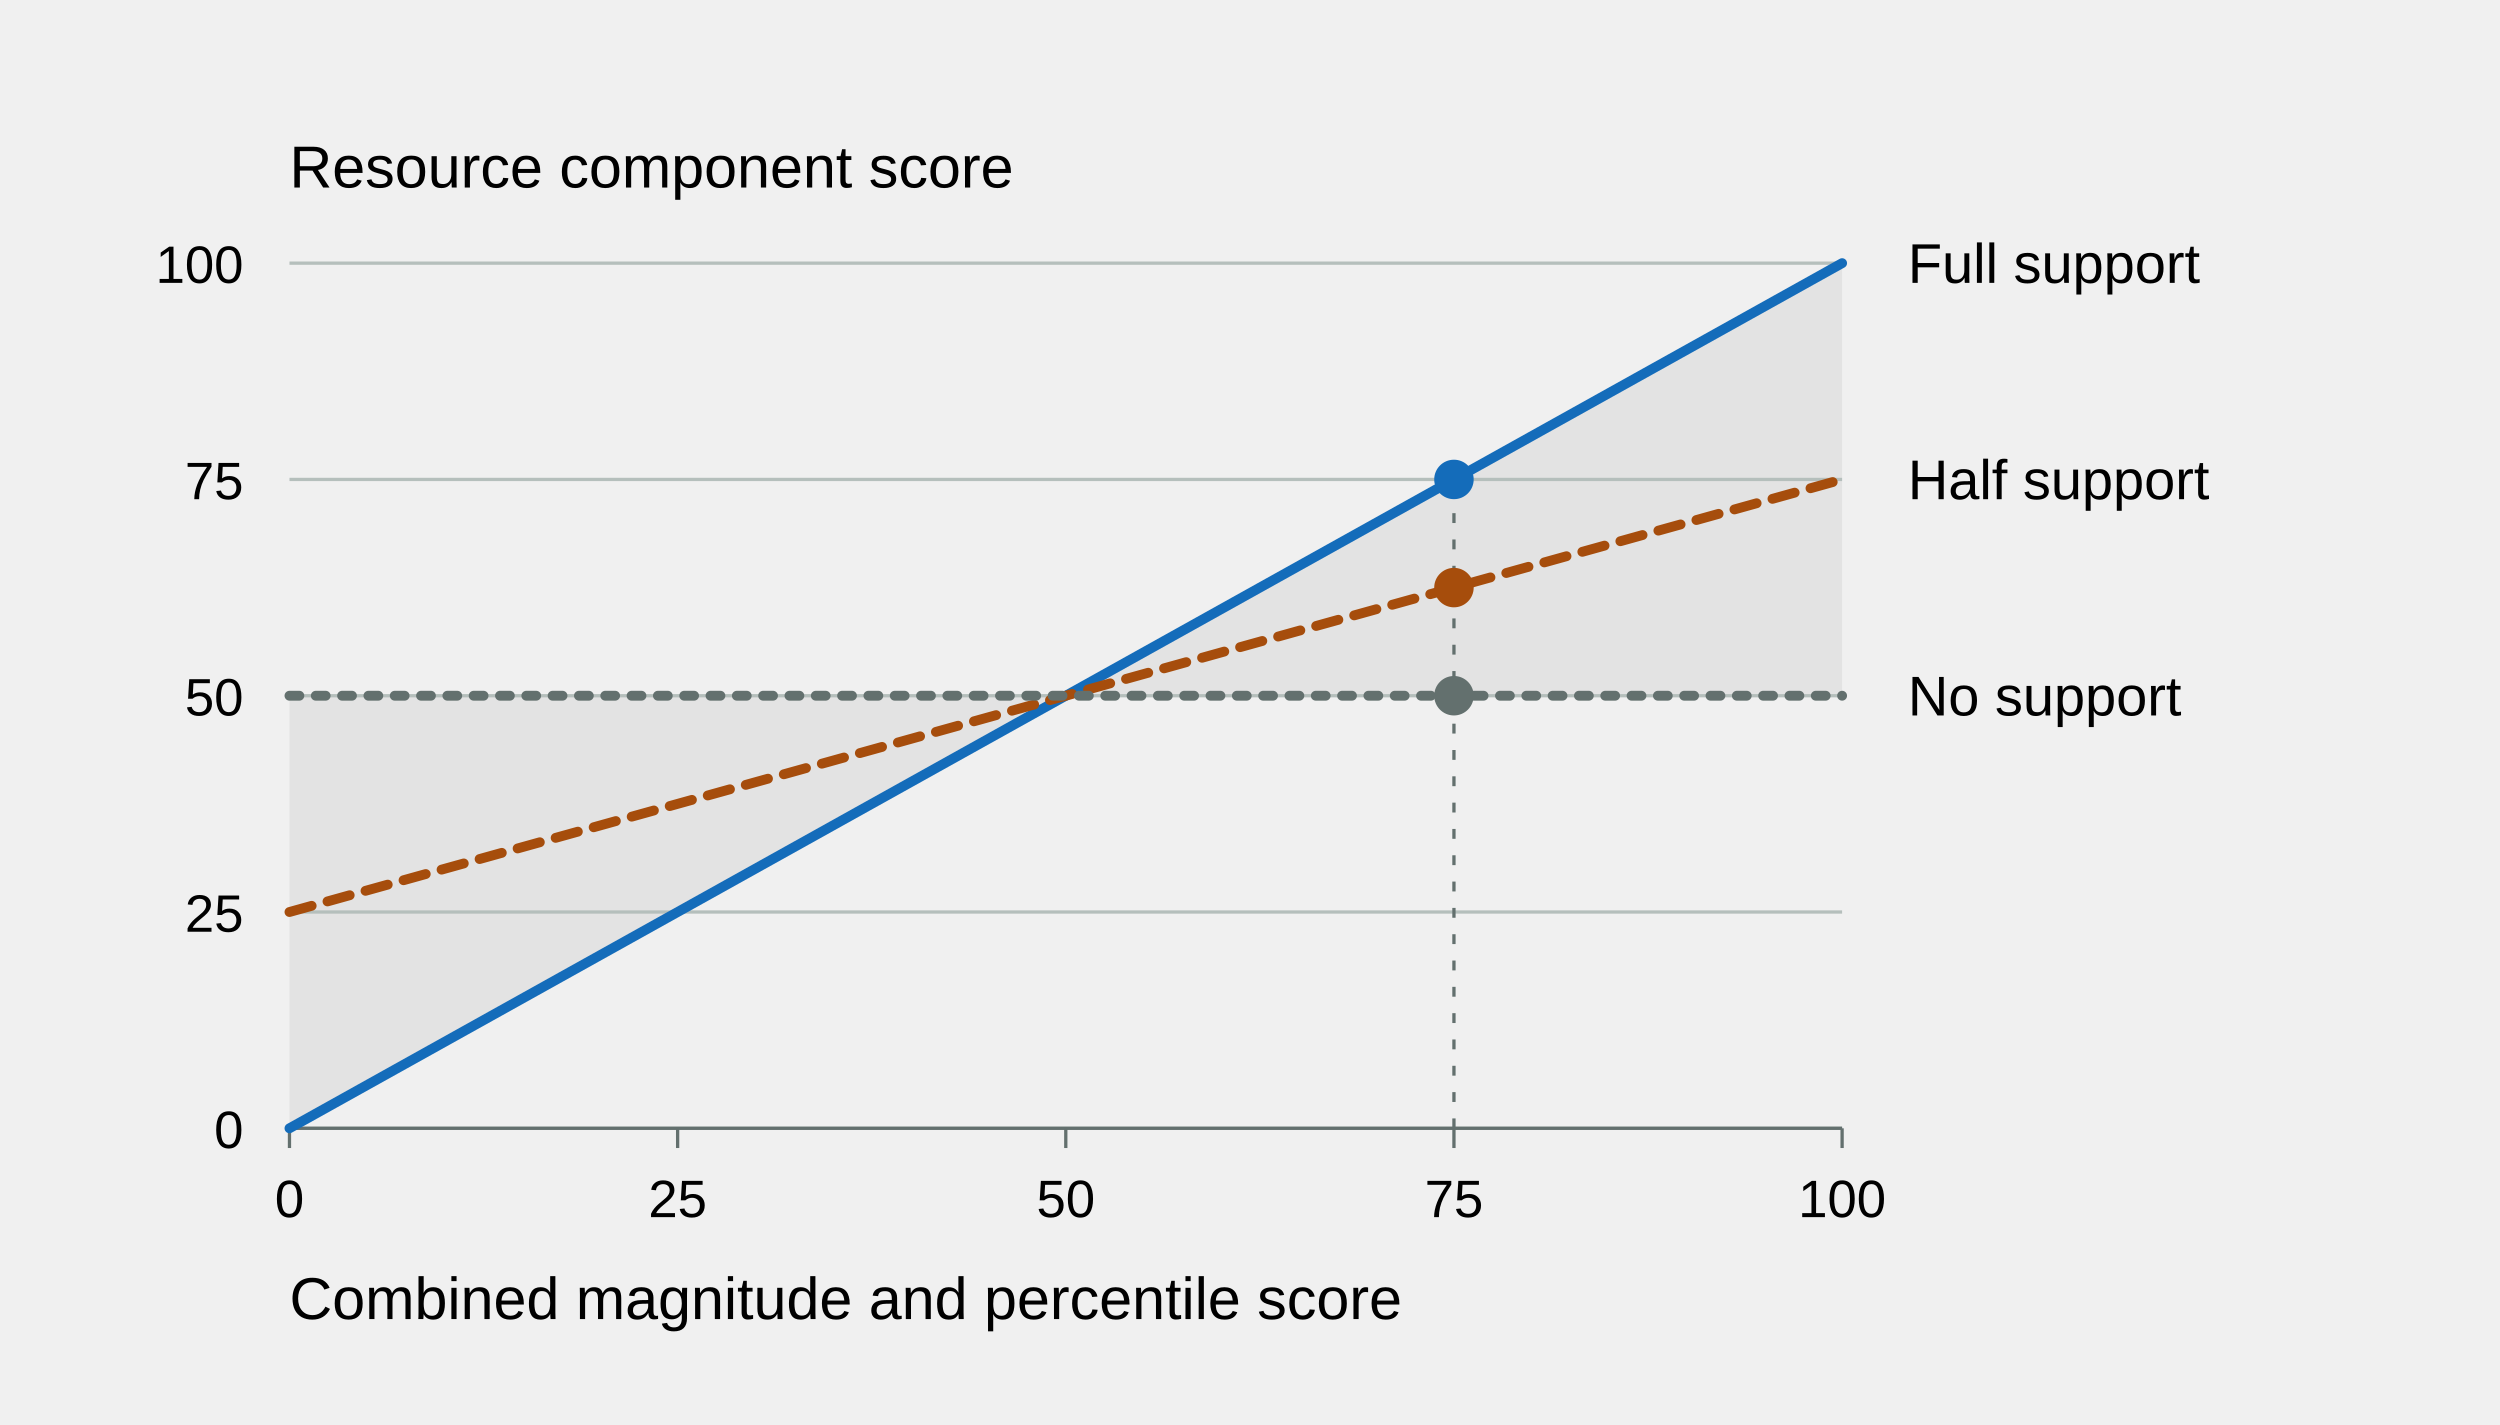
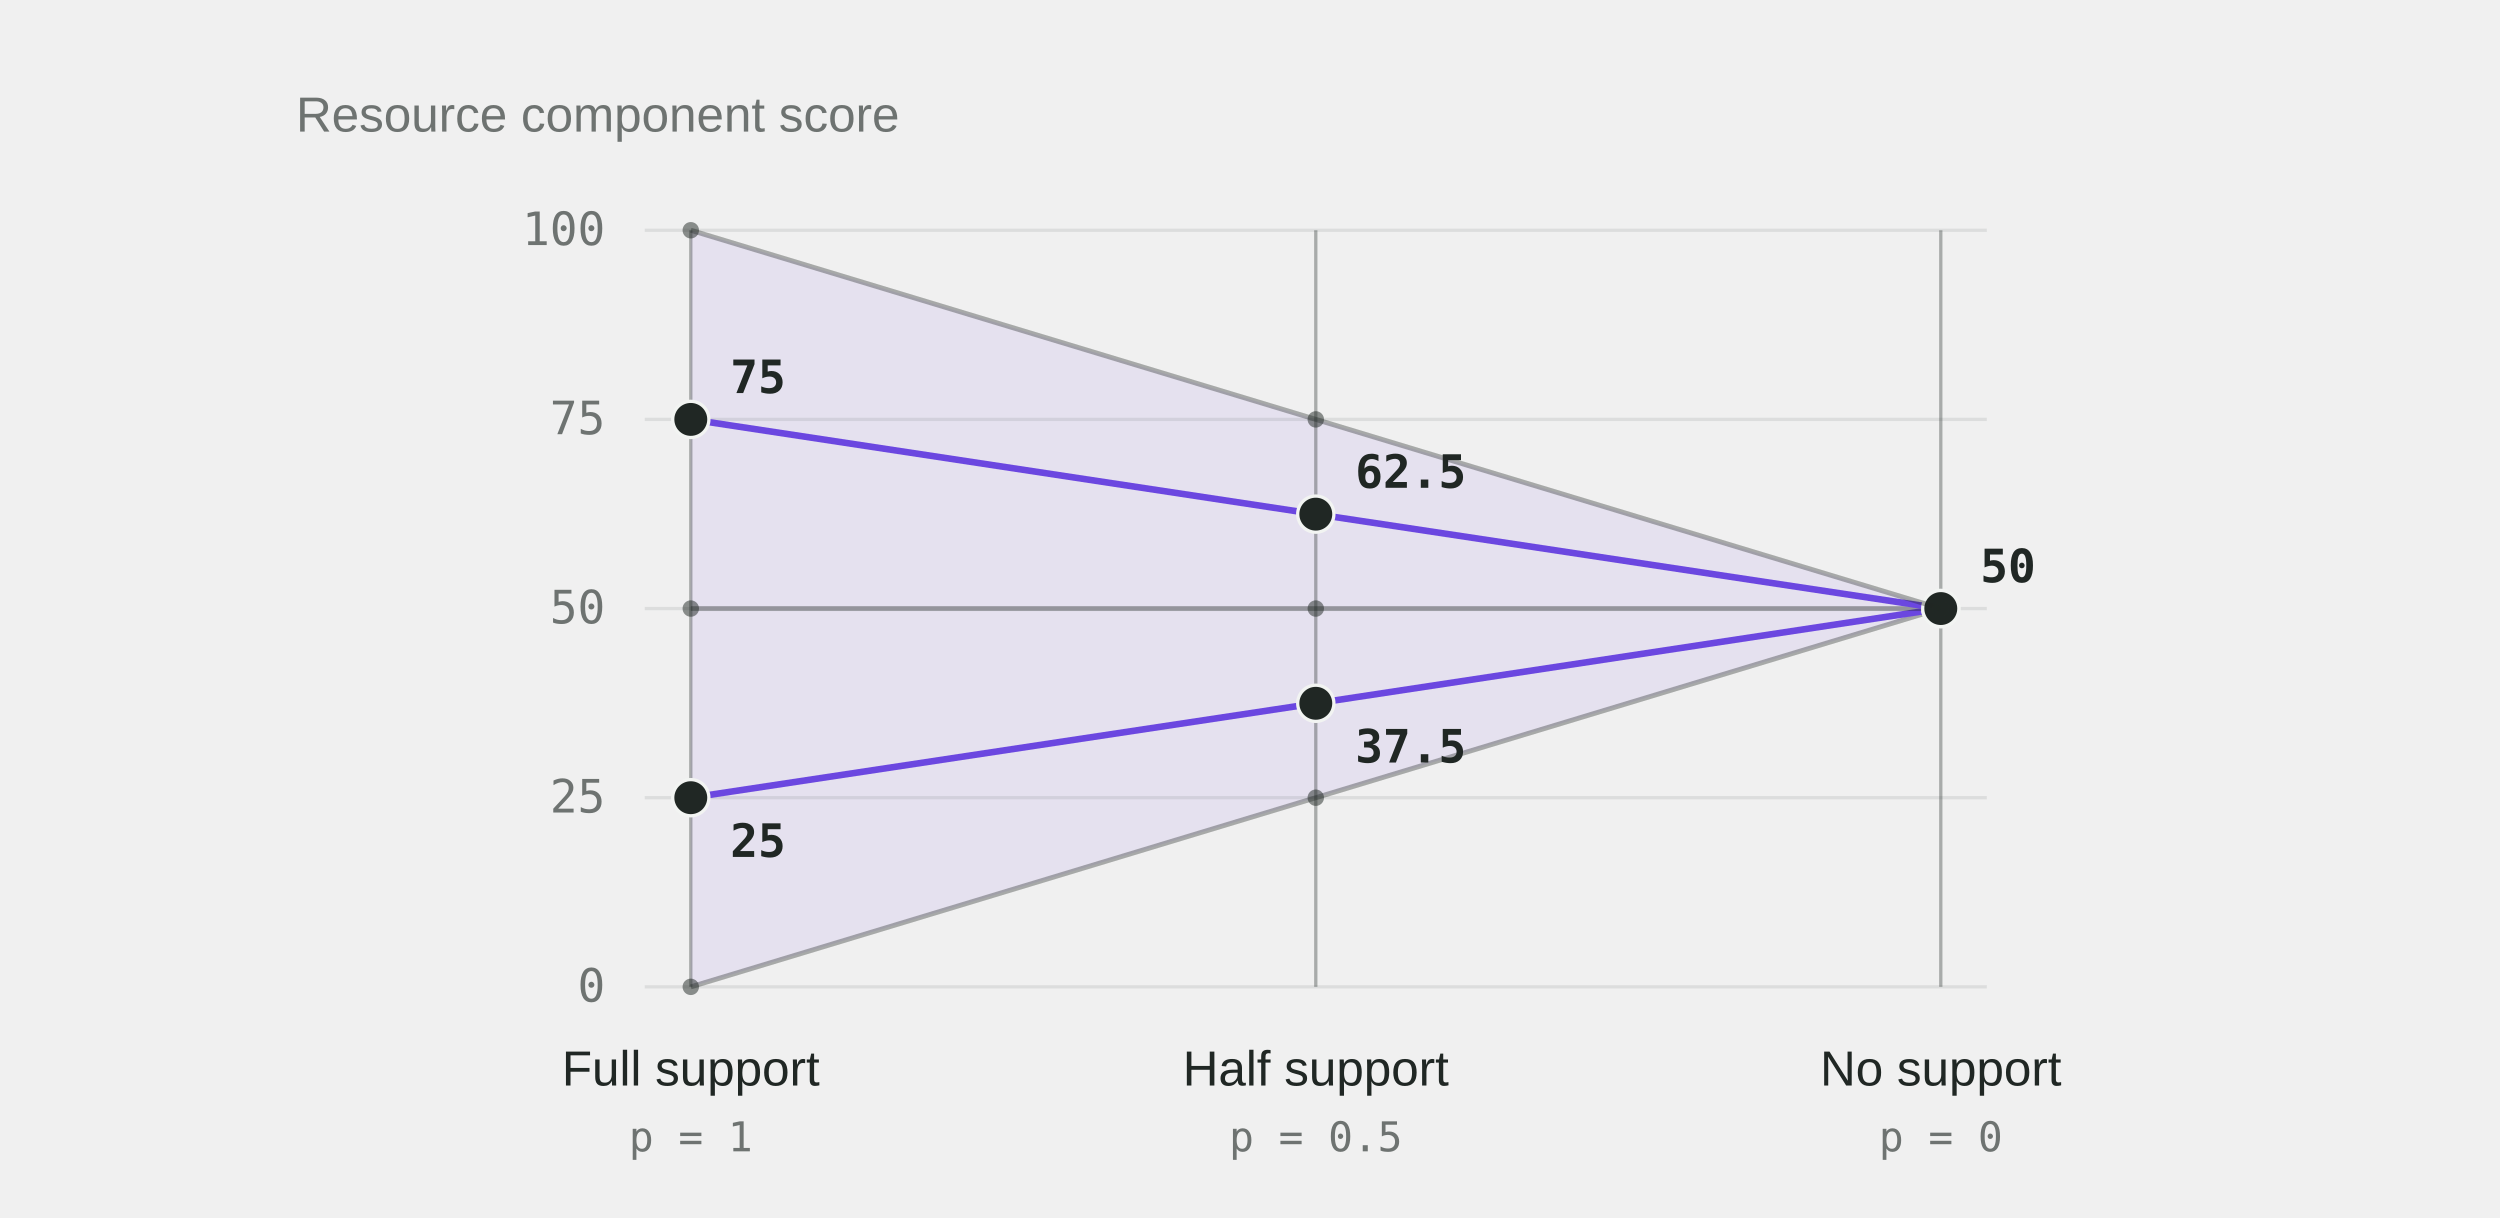
- <svg xmlns="http://www.w3.org/2000/svg" viewBox="0 0 760 433" role="img" aria-labelledby="title desc">
+ <svg xmlns="http://www.w3.org/2000/svg" viewBox="0 0 760 370" role="img" aria-labelledby="title desc">
  <style>
- text { font-family:"Avenir Next","Segoe UI",Arial,sans-serif; }
- @media (prefers-color-scheme:dark) {
- text { fill:#ffffff; }
- [fill="#63706e"] { fill:#a6b2ae; } [stroke="#63706e"] { stroke:#a6b2ae; }
- [fill="#b5bfbc"] { fill:#3c4846; } [stroke="#b5bfbc"] { stroke:#3c4846; }
- [fill="#146cba"] { fill:#85bfff; } [stroke="#146cba"] { stroke:#85bfff; }
- [fill="#a64d0c"] { fill:#ffbc7d; } [stroke="#a64d0c"] { stroke:#ffbc7d; }
+ text{font-family:"Avenir Next","Segoe UI",Arial,sans-serif;font-size:15px;fill:#202724}
+ .num{font-family:"SFMono-Regular","SF Mono",Menlo,Consolas,monospace;font-size:14px}
+ .small{font-size:12.5px}.big{font-size:18px}.strong{font-weight:600}
+ .muted{fill-opacity:.62}.faint{opacity:.4}.half{opacity:.5}
+ .grid{fill:none;stroke:#202724;stroke-opacity:.09}
+ .guide{fill:none;stroke:#202724;stroke-opacity:.22}
+ .axis{fill:none;stroke:#202724;stroke-opacity:.34}
+ .ink{fill:#202724}.ink-line{fill:none;stroke:#202724}.ink-wash{fill:#202724;fill-opacity:.08}
+ .ring{stroke:#f2f4f2;stroke-width:2;paint-order:stroke}.gap{stroke:#f2f4f2;stroke-width:2}
+ .violet{fill:#6b47e0}.violet-line{fill:none;stroke:#6b47e0}.violet-wash{fill:#6b47e0;fill-opacity:.14}
+ .rose{fill:#c93f78}.rose-line{fill:none;stroke:#c93f78}.rose-wash{fill:#c93f78;fill-opacity:.14}
+ .amber{fill:#a8740c}.amber-line{fill:none;stroke:#a8740c}.amber-wash{fill:#a8740c;fill-opacity:.16}
+ .h0{stop-color:#3557e6}.h1{stop-color:#6b47e0}.h2{stop-color:#d9467f}
+ .land0{stop-color:#6b47e0;stop-opacity:.12}.land1{stop-color:#6b47e0;stop-opacity:.01}
+ .halo{opacity:0}
+ @media (prefers-color-scheme:dark){
+ text{fill:#f2f3ed}.muted{fill-opacity:.58}
+ .grid{stroke:#f2f3ed;stroke-opacity:.08}.guide{stroke:#f2f3ed;stroke-opacity:.2}.axis{stroke:#f2f3ed;stroke-opacity:.3}
+ .ink{fill:#f2f3ed}.ink-line{stroke:#f2f3ed}.ink-wash{fill:#f2f3ed;fill-opacity:.1}
+ .ring{stroke:#0b1016}.gap{stroke:#0b1016}
+ .violet{fill:#8f6bff}.violet-line{stroke:#8f6bff}.violet-wash{fill:#8f6bff;fill-opacity:.22}
+ .rose{fill:#e06296}.rose-line{stroke:#e06296}.rose-wash{fill:#e06296;fill-opacity:.2}
+ .amber{fill:#b98b24}.amber-line{stroke:#b98b24}.amber-wash{fill:#b98b24;fill-opacity:.22}
+ .h0{stop-color:#4a72ff}.h1{stop-color:#8f6bff}.h2{stop-color:#ff92bd}
+ .land0{stop-color:#6f8cff;stop-opacity:.16}.land1{stop-color:#6f8cff;stop-opacity:.02}
+ .halo{opacity:.55}
}
</style>
-   <path d="M88 343 L560 80 L560 211.5 L88 211.5 Z" fill="#808080" fill-opacity="0.12" stroke="none" stroke-width="3" stroke-linejoin="round" stroke-linecap="round" opacity="1" />
-   <line x1="88" y1="343" x2="560" y2="343" stroke="#b5bfbc" stroke-width="1" />
-   <text x="74" y="349" font-size="16" fill="#000000" text-anchor="end" font-weight="400">0</text>
-   <line x1="88" y1="277.25" x2="560" y2="277.25" stroke="#b5bfbc" stroke-width="1" />
-   <text x="74" y="283.25" font-size="16" fill="#000000" text-anchor="end" font-weight="400">25</text>
-   <line x1="88" y1="211.5" x2="560" y2="211.5" stroke="#b5bfbc" stroke-width="1" />
-   <text x="74" y="217.5" font-size="16" fill="#000000" text-anchor="end" font-weight="400">50</text>
-   <line x1="88" y1="145.75" x2="560" y2="145.75" stroke="#b5bfbc" stroke-width="1" />
-   <text x="74" y="151.75" font-size="16" fill="#000000" text-anchor="end" font-weight="400">75</text>
-   <line x1="88" y1="80" x2="560" y2="80" stroke="#b5bfbc" stroke-width="1" />
-   <text x="74" y="86" font-size="16" fill="#000000" text-anchor="end" font-weight="400">100</text>
-   <line x1="88" y1="343" x2="88" y2="349" stroke="#63706e" stroke-width="1" />
-   <text x="88" y="370" font-size="16" fill="#000000" text-anchor="middle" font-weight="400">0</text>
-   <line x1="206" y1="343" x2="206" y2="349" stroke="#63706e" stroke-width="1" />
-   <text x="206" y="370" font-size="16" fill="#000000" text-anchor="middle" font-weight="400">25</text>
-   <line x1="324" y1="343" x2="324" y2="349" stroke="#63706e" stroke-width="1" />
-   <text x="324" y="370" font-size="16" fill="#000000" text-anchor="middle" font-weight="400">50</text>
-   <line x1="442" y1="343" x2="442" y2="349" stroke="#63706e" stroke-width="1" />
-   <text x="442" y="370" font-size="16" fill="#000000" text-anchor="middle" font-weight="400">75</text>
-   <line x1="560" y1="343" x2="560" y2="349" stroke="#63706e" stroke-width="1" />
-   <text x="560" y="370" font-size="16" fill="#000000" text-anchor="middle" font-weight="400">100</text>
-   <line x1="88" y1="343" x2="560" y2="343" stroke="#63706e" stroke-width="1" />
-   <text x="88" y="57" font-size="18" fill="#000000" text-anchor="start" font-weight="400">Resource component score</text>
-   <path d="M88 343 L560 80" fill="none" stroke="#146cba" stroke-width="3" stroke-linejoin="round" stroke-linecap="round" opacity="1" />
-   <text x="580" y="86" font-size="17" fill="#000000" text-anchor="start" font-weight="400">Full support</text>
-   <path d="M88 277.25 L560 145.75" fill="none" stroke="#a64d0c" stroke-width="3" stroke-linejoin="round" stroke-linecap="round" opacity="1" stroke-dasharray="7 5" />
-   <text x="580" y="151.75" font-size="17" fill="#000000" text-anchor="start" font-weight="400">Half support</text>
-   <path d="M88 211.5 L560 211.5" fill="none" stroke="#63706e" stroke-width="3" stroke-linejoin="round" stroke-linecap="round" opacity="1" stroke-dasharray="3 5" />
-   <text x="580" y="217.5" font-size="17" fill="#000000" text-anchor="start" font-weight="400">No support</text>
-   <line x1="442" y1="343" x2="442" y2="145.75" stroke="#63706e" stroke-width="1" stroke-dasharray="3 5" />
-   <circle cx="442" cy="145.75" r="5" fill="#146cba" stroke="#146cba" stroke-width="2" opacity="1" />
-   <circle cx="442" cy="178.63" r="5" fill="#a64d0c" stroke="#a64d0c" stroke-width="2" opacity="1" />
-   <circle cx="442" cy="211.5" r="5" fill="#63706e" stroke="#63706e" stroke-width="2" opacity="1" />
-   <text x="88" y="401" font-size="18" fill="#000000" text-anchor="start" font-weight="400">Combined magnitude and percentile score</text>
+   <defs>
+     <filter id="glow" x="-1" y="-1" width="3" height="3">
+       <feGaussianBlur stdDeviation="3" />
+     </filter>
+     <marker id="tip-ink" viewBox="0 0 10 10" refX="8" refY="5" markerWidth="6" markerHeight="6" orient="auto-start-reverse">
+       <path class="ink" d="M0 0L10 5L0 10Z" />
+     </marker>
+     <marker id="tip-violet" viewBox="0 0 10 10" refX="8" refY="5" markerWidth="6" markerHeight="6" orient="auto-start-reverse">
+       <path class="violet" d="M0 0L10 5L0 10Z" />
+     </marker>
+     <marker id="tip-rose" viewBox="0 0 10 10" refX="8" refY="5" markerWidth="6" markerHeight="6" orient="auto-start-reverse">
+       <path class="rose" d="M0 0L10 5L0 10Z" />
+     </marker>
+     <marker id="tip-amber" viewBox="0 0 10 10" refX="8" refY="5" markerWidth="6" markerHeight="6" orient="auto-start-reverse">
+       <path class="amber" d="M0 0L10 5L0 10Z" />
+     </marker>
+   </defs>
+   <text class="muted" x="90" y="40">Resource component score</text>
+   <path class="violet-wash" d="M210 70L400 127.5L590 185L590 185L400 242.5L210 300Z" opacity=".6" />
+   <path class="grid" d="M196 300L604 300" />
+   <text class="num muted" x="184" y="304.5" text-anchor="end">0</text>
+   <path class="grid" d="M196 242.5L604 242.5" />
+   <text class="num muted" x="184" y="247" text-anchor="end">25</text>
+   <path class="grid" d="M196 185L604 185" />
+   <text class="num muted" x="184" y="189.5" text-anchor="end">50</text>
+   <path class="grid" d="M196 127.5L604 127.5" />
+   <text class="num muted" x="184" y="132" text-anchor="end">75</text>
+   <path class="grid" d="M196 70L604 70" />
+   <text class="num muted" x="184" y="74.5" text-anchor="end">100</text>
+   <path class="axis" d="M210 300L210 70" />
+   <path class="axis" d="M400 300L400 70" />
+   <path class="axis" d="M590 300L590 70" />
+   <path class="ink-line" d="M210 300L400 242.5L590 185" stroke-width="1.5" stroke-opacity=".35" />
+   <circle class="ink" cx="210" cy="300" r="2.5" opacity=".5" />
+   <circle class="ink" cx="400" cy="242.5" r="2.5" opacity=".5" />
+   <circle class="ink" cx="590" cy="185" r="2.5" opacity=".5" />
+   <path class="violet-line" d="M210 242.5L400 213.8L590 185" stroke-width="2" />
+   <g>
+     <circle class="ink halo" cx="210" cy="242.5" r="7" filter="url(#glow)" />
+     <circle class="ink ring" cx="210" cy="242.5" r="5" />
+   </g>
+   <g>
+     <circle class="ink halo" cx="400" cy="213.8" r="7" filter="url(#glow)" />
+     <circle class="ink ring" cx="400" cy="213.8" r="5" />
+   </g>
+   <g>
+     <circle class="ink halo" cx="590" cy="185" r="7" filter="url(#glow)" />
+     <circle class="ink ring" cx="590" cy="185" r="5" />
+   </g>
+   <text class="num strong" x="222" y="260.5">25</text>
+   <text class="num strong" x="412" y="231.8">37.5</text>
+   <path class="ink-line" d="M210 185L400 185L590 185" stroke-width="1.5" stroke-opacity=".35" />
+   <circle class="ink" cx="210" cy="185" r="2.5" opacity=".5" />
+   <circle class="ink" cx="400" cy="185" r="2.5" opacity=".5" />
+   <circle class="ink" cx="590" cy="185" r="2.5" opacity=".5" />
+   <path class="violet-line" d="M210 127.5L400 156.3L590 185" stroke-width="2" />
+   <g>
+     <circle class="ink halo" cx="210" cy="127.5" r="7" filter="url(#glow)" />
+     <circle class="ink ring" cx="210" cy="127.5" r="5" />
+   </g>
+   <g>
+     <circle class="ink halo" cx="400" cy="156.3" r="7" filter="url(#glow)" />
+     <circle class="ink ring" cx="400" cy="156.3" r="5" />
+   </g>
+   <g>
+     <circle class="ink halo" cx="590" cy="185" r="7" filter="url(#glow)" />
+     <circle class="ink ring" cx="590" cy="185" r="5" />
+   </g>
+   <text class="num strong" x="222" y="119.5">75</text>
+   <text class="num strong" x="412" y="148.3">62.5</text>
+   <text class="num strong" x="602" y="177">50</text>
+   <path class="ink-line" d="M210 70L400 127.5L590 185" stroke-width="1.5" stroke-opacity=".35" />
+   <circle class="ink" cx="210" cy="70" r="2.5" opacity=".5" />
+   <circle class="ink" cx="400" cy="127.5" r="2.5" opacity=".5" />
+   <circle class="ink" cx="590" cy="185" r="2.5" opacity=".5" />
+   <text x="210" y="330" text-anchor="middle">Full support</text>
+   <text class="num small muted" x="210" y="350" text-anchor="middle">p = 1</text>
+   <text x="400" y="330" text-anchor="middle">Half support</text>
+   <text class="num small muted" x="400" y="350" text-anchor="middle">p = 0.5</text>
+   <text x="590" y="330" text-anchor="middle">No support</text>
+   <text class="num small muted" x="590" y="350" text-anchor="middle">p = 0</text>
</svg>
